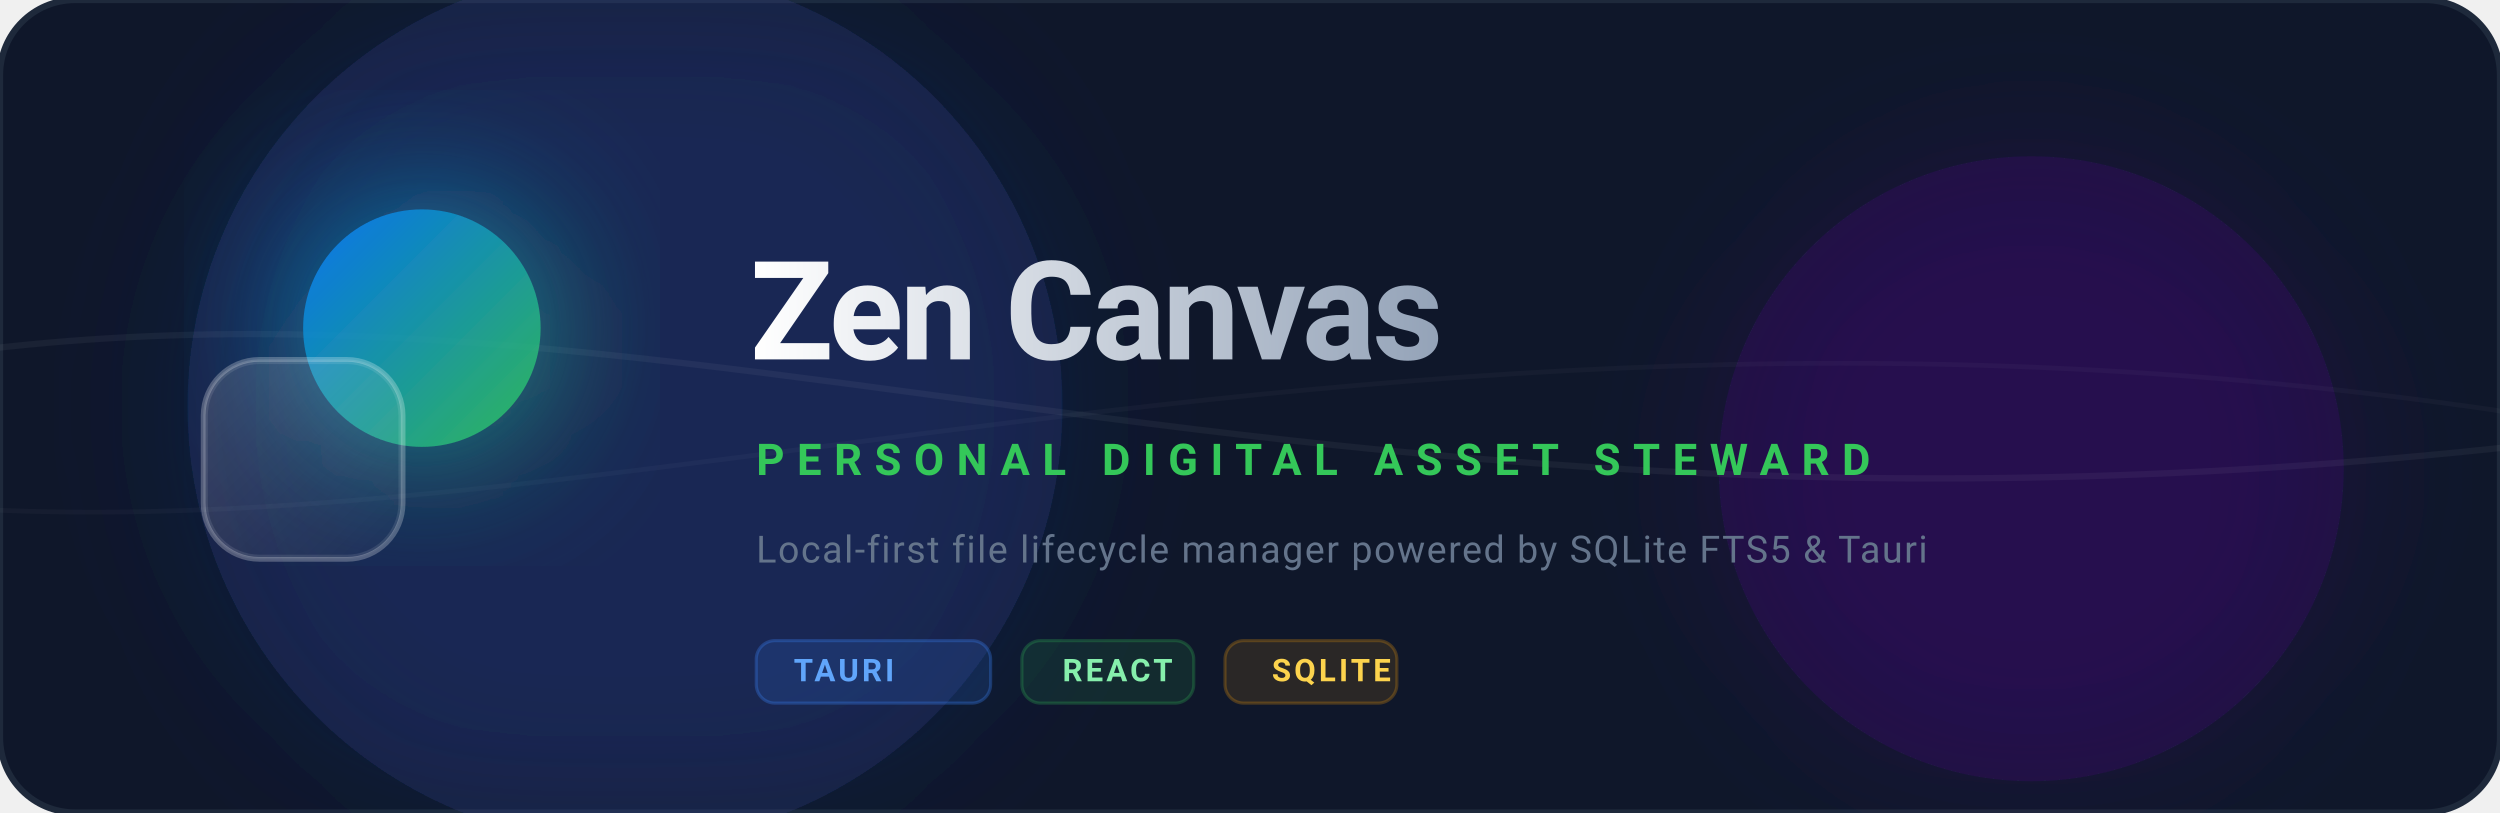
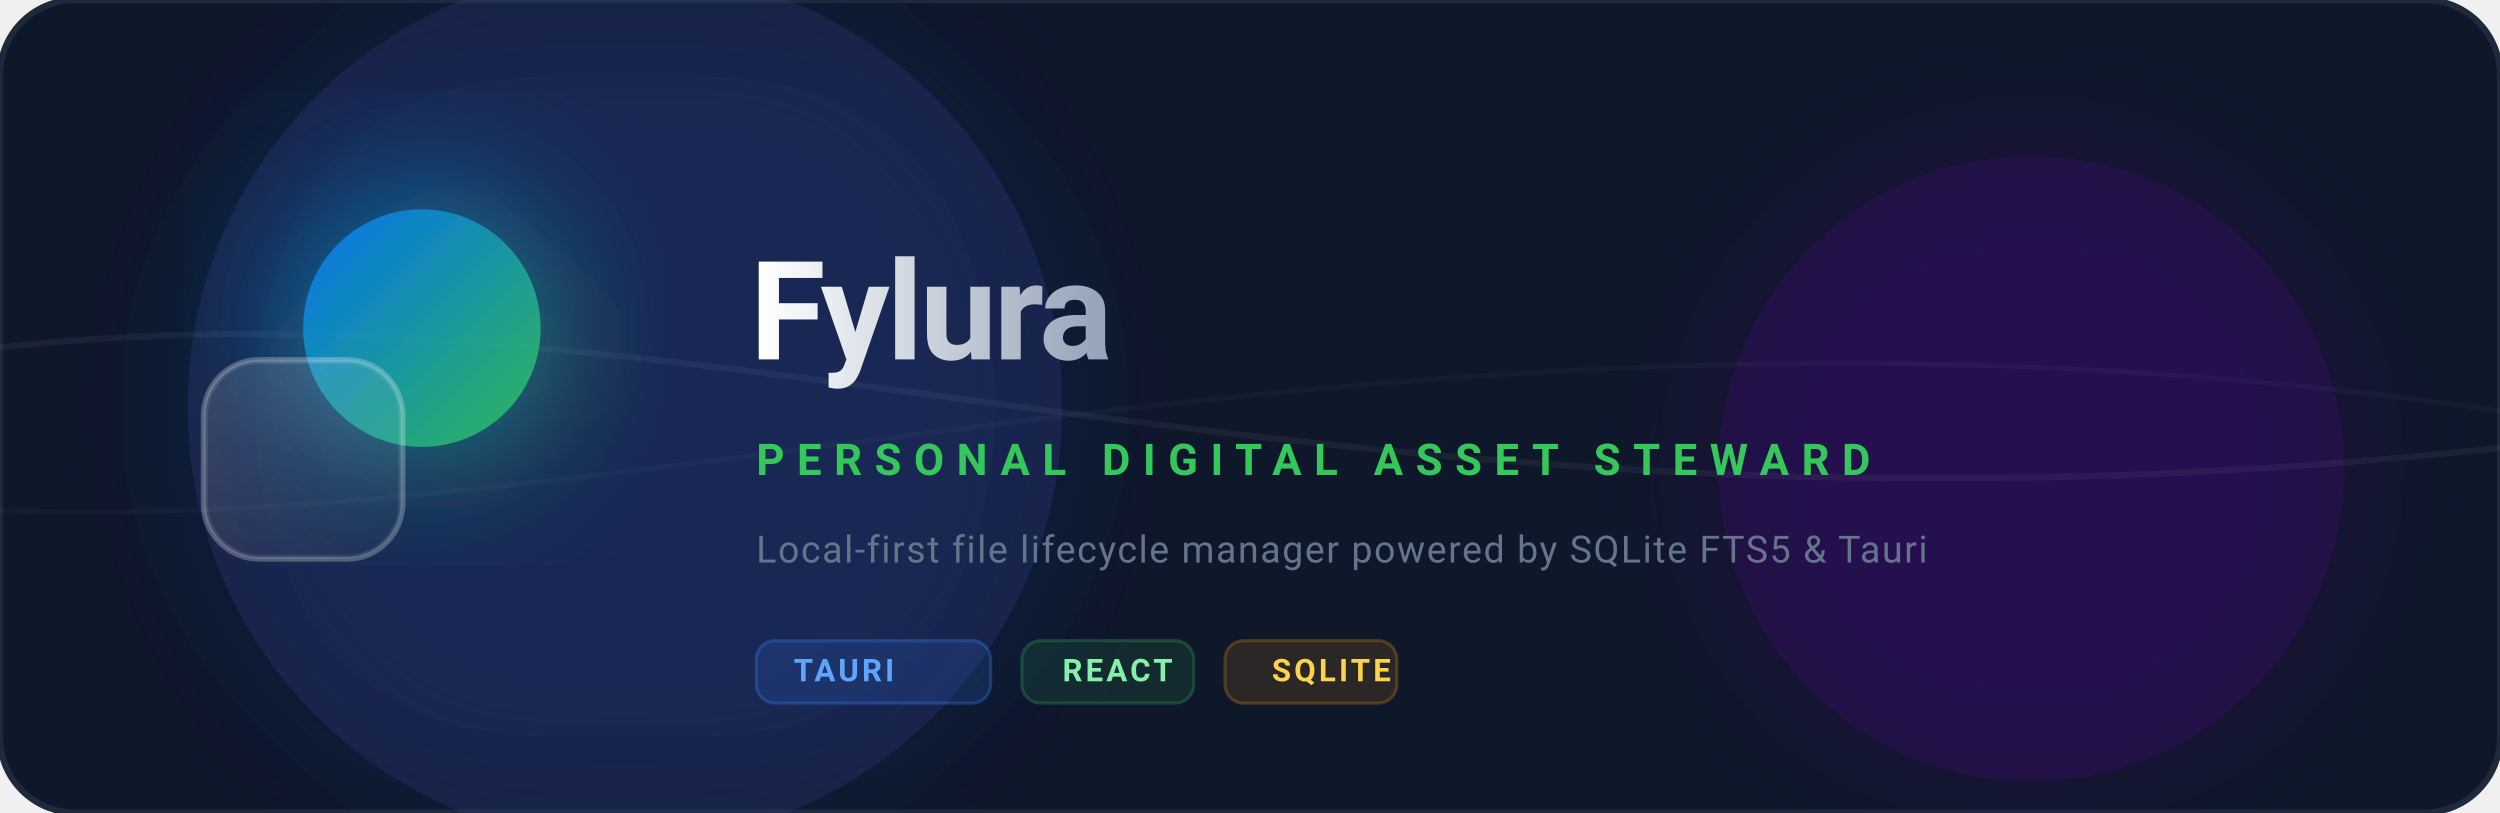
<svg xmlns="http://www.w3.org/2000/svg" viewBox="0 0 800 260" width="100%">
  <rect width="800" height="260" rx="24" fill="#0f172a" stroke="#1e293b" stroke-width="2" />
  <defs>
    <filter id="glow" x="-50%" y="-50%" width="200%" height="200%">
      <feGaussianBlur stdDeviation="25" result="blur" />
      <feMerge>
        <feMergeNode in="blur" />
        <feMergeNode in="SourceGraphic" />
      </feMerge>
    </filter>
    <linearGradient id="orbGradient" x1="0%" y1="0%" x2="100%" y2="100%">
      <stop offset="0%" stop-color="#007AFF" />
      <stop offset="100%" stop-color="#34C759" />
    </linearGradient>
    <linearGradient id="glassGradient" x1="0%" y1="0%" x2="100%" y2="100%">
      <stop offset="0%" stop-color="#ffffff" stop-opacity="0.15" />
      <stop offset="100%" stop-color="#ffffff" stop-opacity="0.02" />
    </linearGradient>
    <linearGradient id="textGradient" x1="0%" y1="0%" x2="100%" y2="0%">
      <stop offset="0%" stop-color="#FFFFFF" />
      <stop offset="100%" stop-color="#94A3B8" />
    </linearGradient>
  </defs>
  <circle cx="200" cy="130" r="140" fill="#1e3a8a" fill-opacity="0.25" filter="url(#glow)" />
  <circle cx="650" cy="150" r="100" fill="#4c1d95" fill-opacity="0.2" filter="url(#glow)" />
  <path d="M-100 130 C 200 50, 400 210, 900 130" fill="none" stroke="#ffffff" stroke-opacity="0.05" stroke-width="2" />
  <path d="M-100 150 C 150 210, 450 50, 900 150" fill="none" stroke="#ffffff" stroke-opacity="0.03" stroke-width="1.5" />
  <g transform="translate(110, 130)">
    <circle cx="25" cy="-25" r="38" fill="url(#orbGradient)" filter="url(#glow)" opacity="0.9" />
    <rect x="-45" y="-15" width="64" height="64" rx="18" fill="url(#glassGradient)" stroke="#ffffff" stroke-opacity="0.25" stroke-width="1.5" />
    <rect x="-44" y="-14" width="62" height="62" rx="17" fill="none" stroke="#ffffff" stroke-opacity="0.1" stroke-width="1" />
  </g>
-   <text x="240" y="115" font-family="-apple-system, BlinkMacSystemFont, 'Segoe UI', Roboto, sans-serif" font-size="44" font-weight="700" fill="url(#textGradient)" letter-spacing="-1">Zen Canvas</text>
+   <text x="240" y="115" font-family="-apple-system, BlinkMacSystemFont, 'Segoe UI', Roboto, sans-serif" font-size="44" font-weight="700" fill="url(#textGradient)" letter-spacing="-1">Fylura</text>
  <text x="242" y="152" font-family="-apple-system, BlinkMacSystemFont, 'Segoe UI', Roboto, sans-serif" font-size="14" font-weight="700" fill="#34C759" letter-spacing="4">PERSONAL DIGITAL ASSET STEWARD</text>
  <text x="242" y="180" font-family="-apple-system, BlinkMacSystemFont, 'Segoe UI', Roboto, sans-serif" font-size="12" font-weight="400" fill="#64748B" letter-spacing="0.5">Local-first file lifecycle manager powered by SQLite FTS5 &amp; Tauri</text>
  <g transform="translate(242, 205)" font-family="-apple-system, BlinkMacSystemFont, 'Segoe UI', Roboto, sans-serif" font-size="10" font-weight="700" letter-spacing="1">
    <rect x="0" y="0" width="75" height="20" rx="6" fill="#3b82f6" fill-opacity="0.15" stroke="#3b82f6" stroke-opacity="0.3" stroke-width="1" />
    <text x="12" y="13" fill="#60A5FA">TAURI</text>
    <rect x="85" y="0" width="55" height="20" rx="6" fill="#34c759" fill-opacity="0.12" stroke="#34c759" stroke-opacity="0.25" stroke-width="1" />
    <text x="98" y="13" fill="#86EFAC">REACT</text>
    <rect x="150" y="0" width="55" height="20" rx="6" fill="#f59e0b" fill-opacity="0.12" stroke="#f59e0b" stroke-opacity="0.25" stroke-width="1" />
    <text x="165" y="13" fill="#FCD34D">SQLITE</text>
  </g>
</svg>
